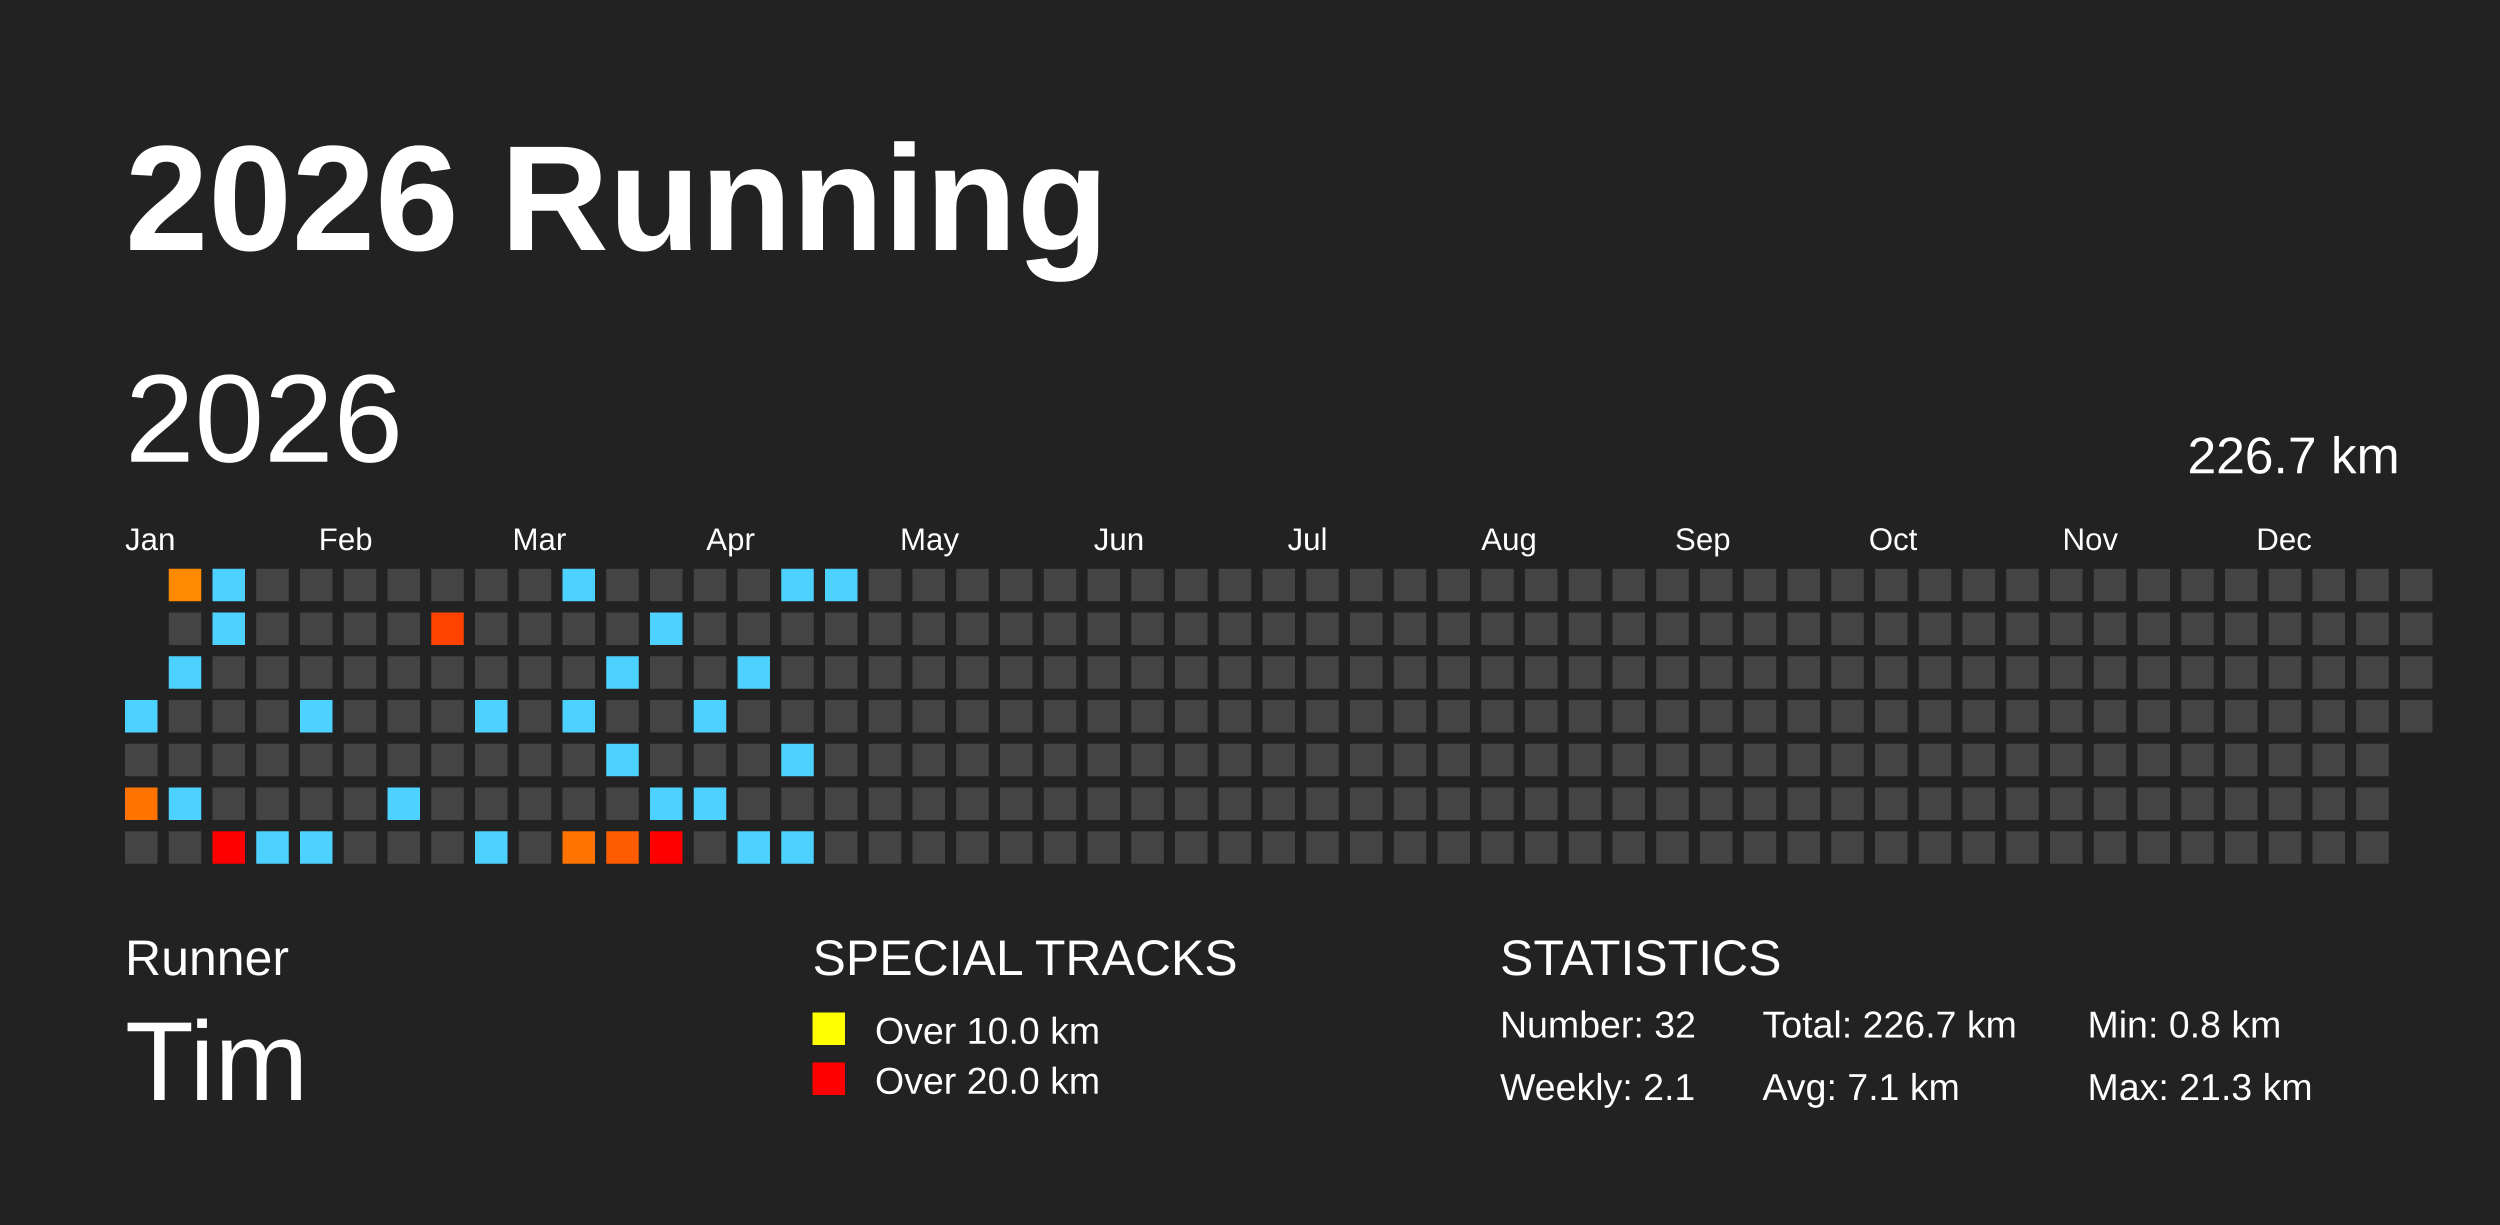
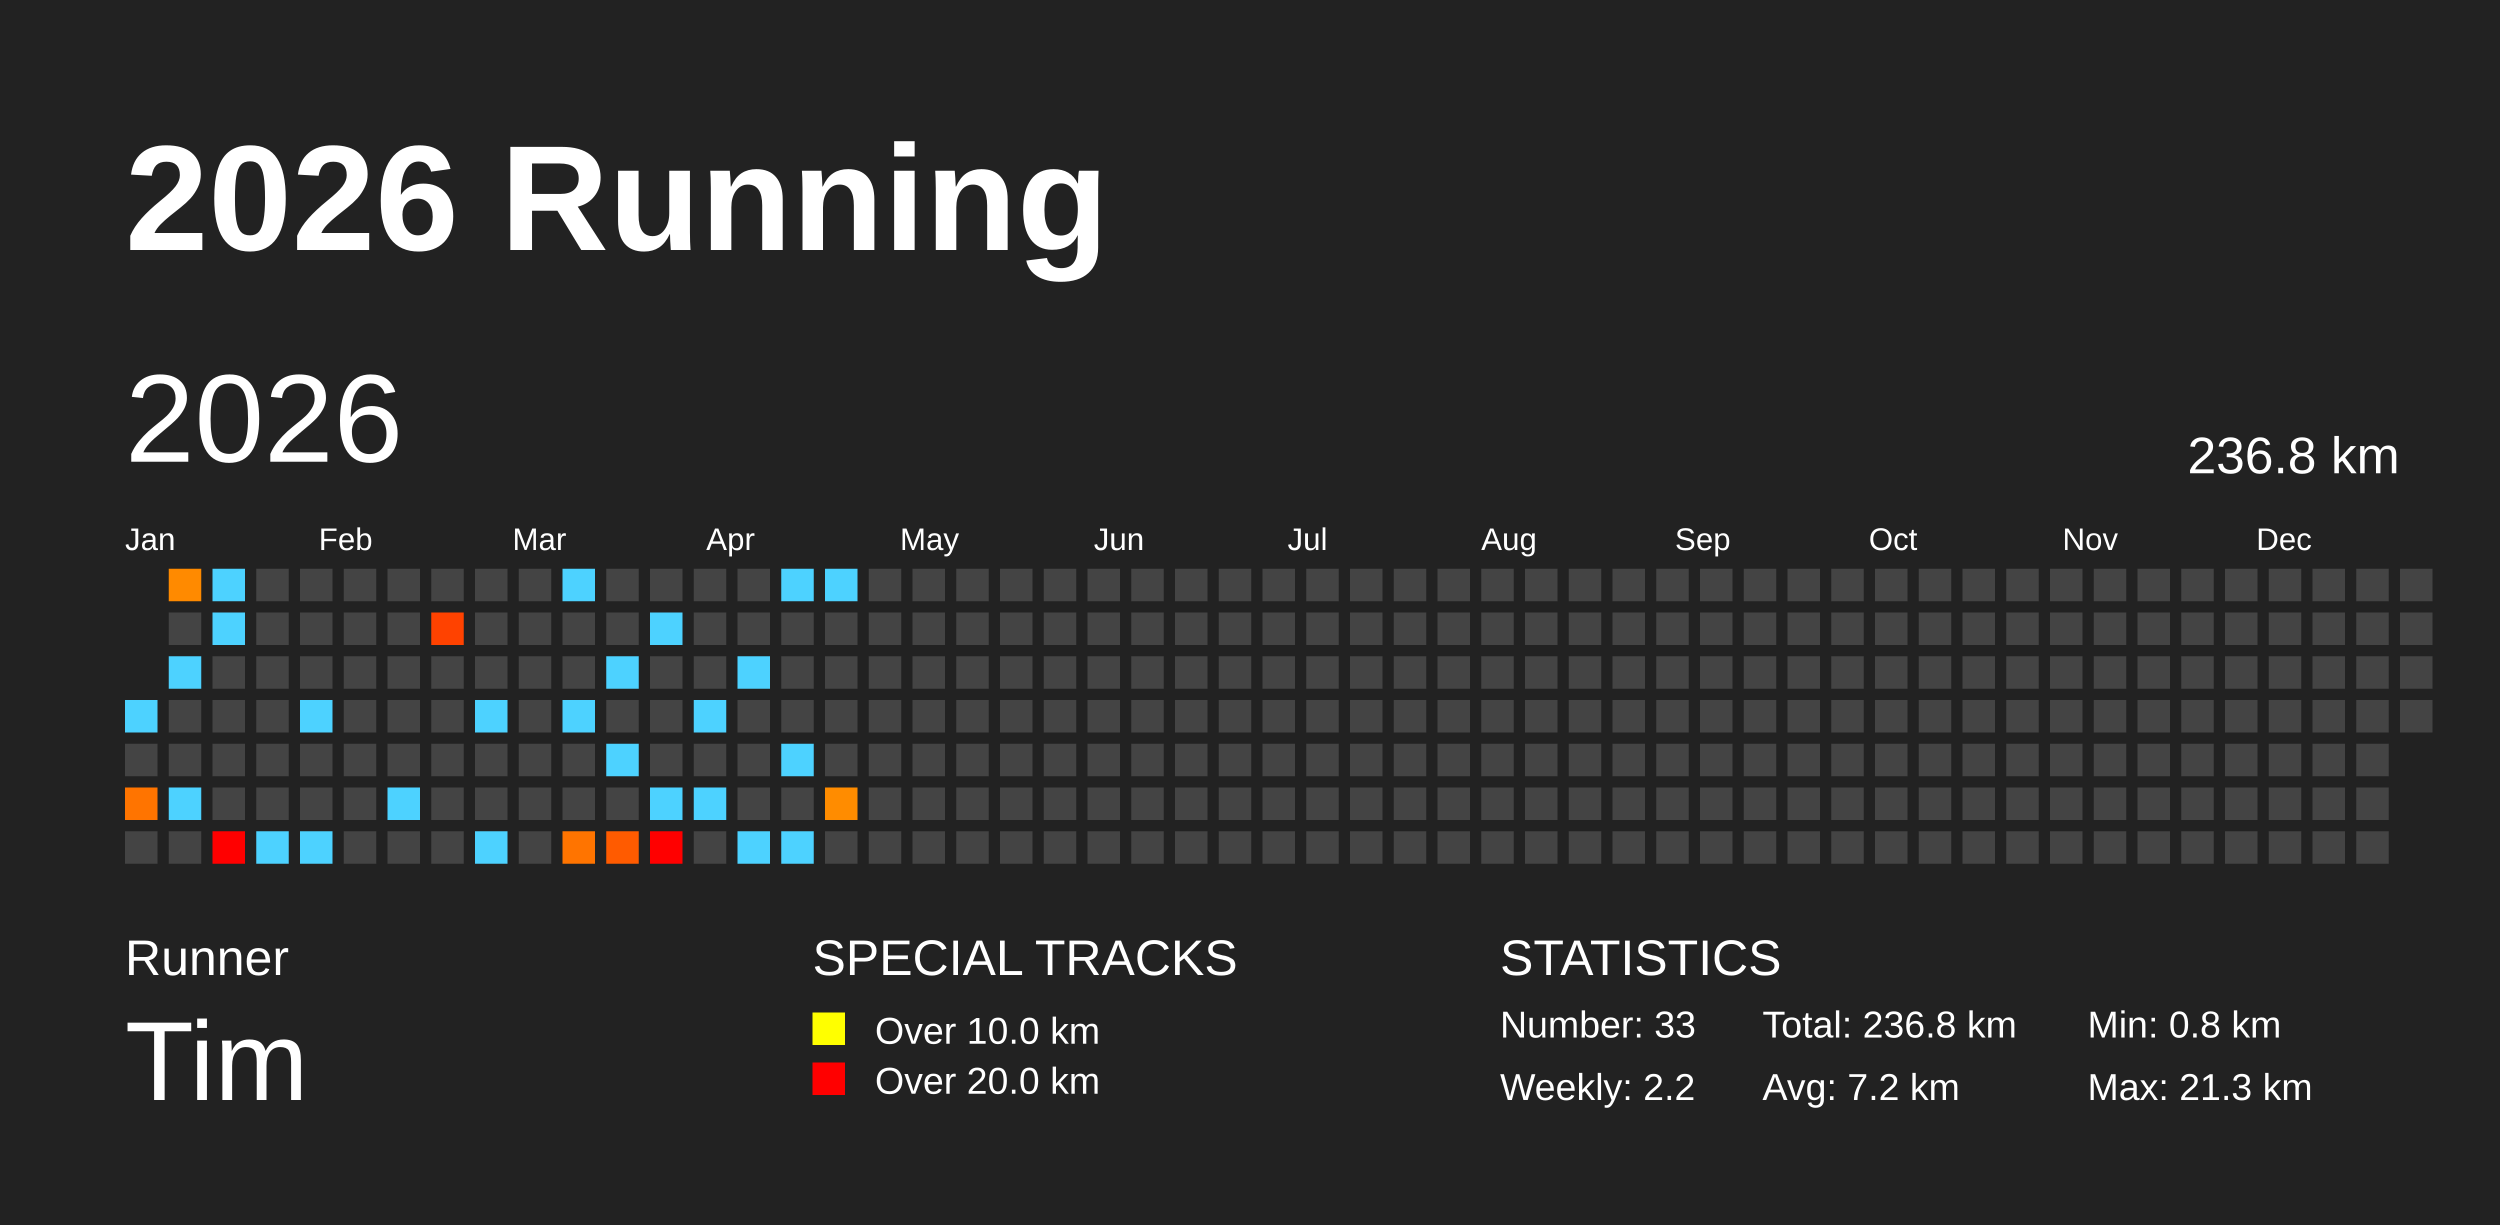
<svg xmlns="http://www.w3.org/2000/svg" baseProfile="full" height="98mm" version="1.1" viewBox="0,0,200,98" width="200mm">
  <defs />
  <rect fill="#222222" height="98" width="200" x="0" y="0" />
  <text fill="#FFFFFF" style="font-size:12px; font-family:Arial; font-weight:bold;" x="10" y="20">2026 Running</text>
  <text fill="#FFFFFF" style="font-size:4px; font-family:Arial" x="10" y="78">Runner</text>
  <text fill="#FFFFFF" style="font-size:9px; font-family:Arial" x="10" y="88">Tim</text>
  <text fill="#FFFFFF" style="font-size:4px; font-family:Arial" x="65" y="78">SPECIAL TRACKS</text>
  <rect fill="yellow" height="2.6" width="2.6" x="65" y="81" />
  <text fill="#FFFFFF" style="font-size:3px; font-family:Arial" x="70" y="83.5">Over 10.0 km</text>
  <rect fill="red" height="2.6" width="2.6" x="65" y="85" />
  <text fill="#FFFFFF" style="font-size:3px; font-family:Arial" x="70" y="87.5">Over 20.0 km</text>
  <text fill="#FFFFFF" style="font-size:4px; font-family:Arial" x="120" y="78">STATISTICS</text>
-   <text fill="#FFFFFF" style="font-size:3px; font-family:Arial" x="120" y="83">Number: 32</text>
-   <text fill="#FFFFFF" style="font-size:3px; font-family:Arial" x="120" y="88">Weekly: 2.1</text>
-   <text fill="#FFFFFF" style="font-size:3px; font-family:Arial" x="141" y="83">Total: 226.7 km</text>
-   <text fill="#FFFFFF" style="font-size:3px; font-family:Arial" x="141" y="88">Avg: 7.1 km</text>
+   <text fill="#FFFFFF" style="font-size:3px; font-family:Arial" x="120" y="83">Number: 33</text>
+   <text fill="#FFFFFF" style="font-size:3px; font-family:Arial" x="120" y="88">Weekly: 2.2</text>
+   <text fill="#FFFFFF" style="font-size:3px; font-family:Arial" x="141" y="83">Total: 236.8 km</text>
+   <text fill="#FFFFFF" style="font-size:3px; font-family:Arial" x="141" y="88">Avg: 7.2 km</text>
  <text fill="#FFFFFF" style="font-size:3px; font-family:Arial" x="167" y="83">Min: 0.8 km</text>
  <text fill="#FFFFFF" style="font-size:3px; font-family:Arial" x="167" y="88">Max: 21.3 km</text>
  <text dominant-baseline="hanging" fill="#FFFFFF" style="font-size:10.0px; font-family:Arial;" x="10" y="30">2026</text>
-   <text dominant-baseline="hanging" fill="#FFFFFF" style="font-size:4.125px; font-family:Arial;" x="175" y="35">226.7 km</text>
+   <text dominant-baseline="hanging" fill="#FFFFFF" style="font-size:4.125px; font-family:Arial;" x="175" y="35">236.8 km</text>
  <text fill="#FFFFFF" style="font-size:2.5px; font-family:Arial" x="10.0" y="44">Jan</text>
  <text fill="#FFFFFF" style="font-size:2.5px; font-family:Arial" x="25.5" y="44">Feb</text>
  <text fill="#FFFFFF" style="font-size:2.5px; font-family:Arial" x="41.0" y="44">Mar</text>
  <text fill="#FFFFFF" style="font-size:2.5px; font-family:Arial" x="56.5" y="44">Apr</text>
  <text fill="#FFFFFF" style="font-size:2.5px; font-family:Arial" x="72.0" y="44">May</text>
  <text fill="#FFFFFF" style="font-size:2.5px; font-family:Arial" x="87.5" y="44">Jun</text>
  <text fill="#FFFFFF" style="font-size:2.5px; font-family:Arial" x="103.0" y="44">Jul</text>
  <text fill="#FFFFFF" style="font-size:2.5px; font-family:Arial" x="118.5" y="44">Aug</text>
  <text fill="#FFFFFF" style="font-size:2.5px; font-family:Arial" x="134.0" y="44">Sep</text>
  <text fill="#FFFFFF" style="font-size:2.5px; font-family:Arial" x="149.5" y="44">Oct</text>
  <text fill="#FFFFFF" style="font-size:2.5px; font-family:Arial" x="165.0" y="44">Nov</text>
  <text fill="#FFFFFF" style="font-size:2.5px; font-family:Arial" x="180.5" y="44">Dec</text>
  <rect fill="#4dd2ff" height="2.6" width="2.6" x="10.0" y="56.0" />
  <rect fill="#444444" height="2.6" width="2.6" x="10.0" y="59.5" />
  <rect fill="#ff7400" height="2.6" width="2.6" x="10.0" y="63.0" />
  <rect fill="#444444" height="2.6" width="2.6" x="10.0" y="66.5" />
  <rect fill="#ff8a00" height="2.6" width="2.6" x="13.5" y="45.5" />
  <rect fill="#444444" height="2.6" width="2.6" x="13.5" y="49.0" />
  <rect fill="#4dd2ff" height="2.6" width="2.6" x="13.5" y="52.5" />
  <rect fill="#444444" height="2.6" width="2.6" x="13.5" y="56.0" />
  <rect fill="#444444" height="2.6" width="2.6" x="13.5" y="59.5" />
  <rect fill="#4dd2ff" height="2.6" width="2.6" x="13.5" y="63.0" />
  <rect fill="#444444" height="2.6" width="2.6" x="13.5" y="66.5" />
  <rect fill="#4dd2ff" height="2.6" width="2.6" x="17.0" y="45.5" />
  <rect fill="#4dd2ff" height="2.6" width="2.6" x="17.0" y="49.0" />
  <rect fill="#444444" height="2.6" width="2.6" x="17.0" y="52.5" />
  <rect fill="#444444" height="2.6" width="2.6" x="17.0" y="56.0" />
  <rect fill="#444444" height="2.6" width="2.6" x="17.0" y="59.5" />
  <rect fill="#444444" height="2.6" width="2.6" x="17.0" y="63.0" />
  <rect fill="red" height="2.6" width="2.6" x="17.0" y="66.5" />
  <rect fill="#444444" height="2.6" width="2.6" x="20.5" y="45.5" />
  <rect fill="#444444" height="2.6" width="2.6" x="20.5" y="49.0" />
  <rect fill="#444444" height="2.6" width="2.6" x="20.5" y="52.5" />
  <rect fill="#444444" height="2.6" width="2.6" x="20.5" y="56.0" />
  <rect fill="#444444" height="2.6" width="2.6" x="20.5" y="59.5" />
  <rect fill="#444444" height="2.6" width="2.6" x="20.5" y="63.0" />
  <rect fill="#4dd2ff" height="2.6" width="2.6" x="20.5" y="66.5" />
  <rect fill="#444444" height="2.6" width="2.6" x="24.0" y="45.5" />
  <rect fill="#444444" height="2.6" width="2.6" x="24.0" y="49.0" />
  <rect fill="#444444" height="2.6" width="2.6" x="24.0" y="52.5" />
  <rect fill="#4dd2ff" height="2.6" width="2.6" x="24.0" y="56.0" />
  <rect fill="#444444" height="2.6" width="2.6" x="24.0" y="59.5" />
  <rect fill="#444444" height="2.6" width="2.6" x="24.0" y="63.0" />
  <rect fill="#4dd2ff" height="2.6" width="2.6" x="24.0" y="66.5" />
  <rect fill="#444444" height="2.6" width="2.6" x="27.5" y="45.5" />
  <rect fill="#444444" height="2.6" width="2.6" x="27.5" y="49.0" />
  <rect fill="#444444" height="2.6" width="2.6" x="27.5" y="52.5" />
  <rect fill="#444444" height="2.6" width="2.6" x="27.5" y="56.0" />
  <rect fill="#444444" height="2.6" width="2.6" x="27.5" y="59.5" />
  <rect fill="#444444" height="2.6" width="2.6" x="27.5" y="63.0" />
  <rect fill="#444444" height="2.6" width="2.6" x="27.5" y="66.5" />
  <rect fill="#444444" height="2.6" width="2.6" x="31.0" y="45.5" />
  <rect fill="#444444" height="2.6" width="2.6" x="31.0" y="49.0" />
  <rect fill="#444444" height="2.6" width="2.6" x="31.0" y="52.5" />
  <rect fill="#444444" height="2.6" width="2.6" x="31.0" y="56.0" />
  <rect fill="#444444" height="2.6" width="2.6" x="31.0" y="59.5" />
  <rect fill="#4dd2ff" height="2.6" width="2.6" x="31.0" y="63.0" />
  <rect fill="#444444" height="2.6" width="2.6" x="31.0" y="66.5" />
  <rect fill="#444444" height="2.6" width="2.6" x="34.5" y="45.5" />
  <rect fill="#ff4200" height="2.6" width="2.6" x="34.5" y="49.0" />
  <rect fill="#444444" height="2.6" width="2.6" x="34.5" y="52.5" />
  <rect fill="#444444" height="2.6" width="2.6" x="34.5" y="56.0" />
  <rect fill="#444444" height="2.6" width="2.6" x="34.5" y="59.5" />
  <rect fill="#444444" height="2.6" width="2.6" x="34.5" y="63.0" />
  <rect fill="#444444" height="2.6" width="2.6" x="34.5" y="66.5" />
  <rect fill="#444444" height="2.6" width="2.6" x="38.0" y="45.5" />
  <rect fill="#444444" height="2.6" width="2.6" x="38.0" y="49.0" />
  <rect fill="#444444" height="2.6" width="2.6" x="38.0" y="52.5" />
  <rect fill="#4dd2ff" height="2.6" width="2.6" x="38.0" y="56.0" />
  <rect fill="#444444" height="2.6" width="2.6" x="38.0" y="59.5" />
  <rect fill="#444444" height="2.6" width="2.6" x="38.0" y="63.0" />
  <rect fill="#4dd2ff" height="2.6" width="2.6" x="38.0" y="66.5" />
  <rect fill="#444444" height="2.6" width="2.6" x="41.5" y="45.5" />
  <rect fill="#444444" height="2.6" width="2.6" x="41.5" y="49.0" />
  <rect fill="#444444" height="2.6" width="2.6" x="41.5" y="52.5" />
  <rect fill="#444444" height="2.6" width="2.6" x="41.5" y="56.0" />
  <rect fill="#444444" height="2.6" width="2.6" x="41.5" y="59.5" />
  <rect fill="#444444" height="2.6" width="2.6" x="41.5" y="63.0" />
  <rect fill="#444444" height="2.6" width="2.6" x="41.5" y="66.5" />
  <rect fill="#4dd2ff" height="2.6" width="2.6" x="45.0" y="45.5" />
  <rect fill="#444444" height="2.6" width="2.6" x="45.0" y="49.0" />
  <rect fill="#444444" height="2.6" width="2.6" x="45.0" y="52.5" />
  <rect fill="#4dd2ff" height="2.6" width="2.6" x="45.0" y="56.0" />
  <rect fill="#444444" height="2.6" width="2.6" x="45.0" y="59.5" />
  <rect fill="#444444" height="2.6" width="2.6" x="45.0" y="63.0" />
  <rect fill="#ff7400" height="2.6" width="2.6" x="45.0" y="66.5" />
  <rect fill="#444444" height="2.6" width="2.6" x="48.5" y="45.5" />
  <rect fill="#444444" height="2.6" width="2.6" x="48.5" y="49.0" />
  <rect fill="#4dd2ff" height="2.6" width="2.6" x="48.5" y="52.5" />
  <rect fill="#444444" height="2.6" width="2.6" x="48.5" y="56.0" />
  <rect fill="#4dd2ff" height="2.6" width="2.6" x="48.5" y="59.5" />
  <rect fill="#444444" height="2.6" width="2.6" x="48.5" y="63.0" />
  <rect fill="#ff5b00" height="2.6" width="2.6" x="48.5" y="66.5" />
  <rect fill="#444444" height="2.6" width="2.6" x="52.0" y="45.5" />
  <rect fill="#4dd2ff" height="2.6" width="2.6" x="52.0" y="49.0" />
  <rect fill="#444444" height="2.6" width="2.6" x="52.0" y="52.5" />
  <rect fill="#444444" height="2.6" width="2.6" x="52.0" y="56.0" />
  <rect fill="#444444" height="2.6" width="2.6" x="52.0" y="59.5" />
  <rect fill="#4dd2ff" height="2.6" width="2.6" x="52.0" y="63.0" />
  <rect fill="red" height="2.6" width="2.6" x="52.0" y="66.5" />
  <rect fill="#444444" height="2.6" width="2.6" x="55.5" y="45.5" />
  <rect fill="#444444" height="2.6" width="2.6" x="55.5" y="49.0" />
  <rect fill="#444444" height="2.6" width="2.6" x="55.5" y="52.5" />
  <rect fill="#4dd2ff" height="2.6" width="2.6" x="55.5" y="56.0" />
  <rect fill="#444444" height="2.6" width="2.6" x="55.5" y="59.5" />
  <rect fill="#4dd2ff" height="2.6" width="2.6" x="55.5" y="63.0" />
  <rect fill="#444444" height="2.6" width="2.6" x="55.5" y="66.5" />
  <rect fill="#444444" height="2.6" width="2.6" x="59.0" y="45.5" />
  <rect fill="#444444" height="2.6" width="2.6" x="59.0" y="49.0" />
  <rect fill="#4dd2ff" height="2.6" width="2.6" x="59.0" y="52.5" />
  <rect fill="#444444" height="2.6" width="2.6" x="59.0" y="56.0" />
  <rect fill="#444444" height="2.6" width="2.6" x="59.0" y="59.5" />
  <rect fill="#444444" height="2.6" width="2.6" x="59.0" y="63.0" />
  <rect fill="#4dd2ff" height="2.6" width="2.6" x="59.0" y="66.5" />
  <rect fill="#4dd2ff" height="2.6" width="2.6" x="62.5" y="45.5" />
  <rect fill="#444444" height="2.6" width="2.6" x="62.5" y="49.0" />
  <rect fill="#444444" height="2.6" width="2.6" x="62.5" y="52.5" />
  <rect fill="#444444" height="2.6" width="2.6" x="62.5" y="56.0" />
  <rect fill="#4dd2ff" height="2.6" width="2.6" x="62.5" y="59.5" />
  <rect fill="#444444" height="2.6" width="2.6" x="62.5" y="63.0" />
  <rect fill="#4dd2ff" height="2.6" width="2.6" x="62.5" y="66.5" />
  <rect fill="#4dd2ff" height="2.6" width="2.6" x="66.0" y="45.5" />
  <rect fill="#444444" height="2.6" width="2.6" x="66.0" y="49.0" />
  <rect fill="#444444" height="2.6" width="2.6" x="66.0" y="52.5" />
  <rect fill="#444444" height="2.6" width="2.6" x="66.0" y="56.0" />
  <rect fill="#444444" height="2.6" width="2.6" x="66.0" y="59.5" />
-   <rect fill="#444444" height="2.6" width="2.6" x="66.0" y="63.0" />
+   <rect fill="#ff8c00" height="2.6" width="2.6" x="66.0" y="63.0" />
  <rect fill="#444444" height="2.6" width="2.6" x="66.0" y="66.5" />
  <rect fill="#444444" height="2.6" width="2.6" x="69.5" y="45.5" />
  <rect fill="#444444" height="2.6" width="2.6" x="69.5" y="49.0" />
  <rect fill="#444444" height="2.6" width="2.6" x="69.5" y="52.5" />
  <rect fill="#444444" height="2.6" width="2.6" x="69.5" y="56.0" />
  <rect fill="#444444" height="2.6" width="2.6" x="69.5" y="59.5" />
  <rect fill="#444444" height="2.6" width="2.6" x="69.5" y="63.0" />
  <rect fill="#444444" height="2.6" width="2.6" x="69.5" y="66.5" />
  <rect fill="#444444" height="2.6" width="2.6" x="73.0" y="45.5" />
  <rect fill="#444444" height="2.6" width="2.6" x="73.0" y="49.0" />
  <rect fill="#444444" height="2.6" width="2.6" x="73.0" y="52.5" />
  <rect fill="#444444" height="2.6" width="2.6" x="73.0" y="56.0" />
  <rect fill="#444444" height="2.6" width="2.6" x="73.0" y="59.5" />
  <rect fill="#444444" height="2.6" width="2.6" x="73.0" y="63.0" />
  <rect fill="#444444" height="2.6" width="2.6" x="73.0" y="66.5" />
  <rect fill="#444444" height="2.6" width="2.6" x="76.5" y="45.5" />
  <rect fill="#444444" height="2.6" width="2.6" x="76.5" y="49.0" />
  <rect fill="#444444" height="2.6" width="2.6" x="76.5" y="52.5" />
  <rect fill="#444444" height="2.6" width="2.6" x="76.5" y="56.0" />
  <rect fill="#444444" height="2.6" width="2.6" x="76.5" y="59.5" />
  <rect fill="#444444" height="2.6" width="2.6" x="76.5" y="63.0" />
  <rect fill="#444444" height="2.6" width="2.6" x="76.5" y="66.5" />
  <rect fill="#444444" height="2.6" width="2.6" x="80.0" y="45.5" />
  <rect fill="#444444" height="2.6" width="2.6" x="80.0" y="49.0" />
  <rect fill="#444444" height="2.6" width="2.6" x="80.0" y="52.5" />
  <rect fill="#444444" height="2.6" width="2.6" x="80.0" y="56.0" />
  <rect fill="#444444" height="2.6" width="2.6" x="80.0" y="59.5" />
  <rect fill="#444444" height="2.6" width="2.6" x="80.0" y="63.0" />
  <rect fill="#444444" height="2.6" width="2.6" x="80.0" y="66.5" />
  <rect fill="#444444" height="2.6" width="2.6" x="83.5" y="45.5" />
  <rect fill="#444444" height="2.6" width="2.6" x="83.5" y="49.0" />
  <rect fill="#444444" height="2.6" width="2.6" x="83.5" y="52.5" />
  <rect fill="#444444" height="2.6" width="2.6" x="83.5" y="56.0" />
  <rect fill="#444444" height="2.6" width="2.6" x="83.5" y="59.5" />
  <rect fill="#444444" height="2.6" width="2.6" x="83.5" y="63.0" />
  <rect fill="#444444" height="2.6" width="2.6" x="83.5" y="66.5" />
  <rect fill="#444444" height="2.6" width="2.6" x="87.0" y="45.5" />
  <rect fill="#444444" height="2.6" width="2.6" x="87.0" y="49.0" />
  <rect fill="#444444" height="2.6" width="2.6" x="87.0" y="52.5" />
  <rect fill="#444444" height="2.6" width="2.6" x="87.0" y="56.0" />
  <rect fill="#444444" height="2.6" width="2.6" x="87.0" y="59.5" />
  <rect fill="#444444" height="2.6" width="2.6" x="87.0" y="63.0" />
  <rect fill="#444444" height="2.6" width="2.6" x="87.0" y="66.5" />
  <rect fill="#444444" height="2.6" width="2.6" x="90.5" y="45.5" />
  <rect fill="#444444" height="2.6" width="2.6" x="90.5" y="49.0" />
  <rect fill="#444444" height="2.6" width="2.6" x="90.5" y="52.5" />
  <rect fill="#444444" height="2.6" width="2.6" x="90.5" y="56.0" />
  <rect fill="#444444" height="2.6" width="2.6" x="90.5" y="59.5" />
  <rect fill="#444444" height="2.6" width="2.6" x="90.5" y="63.0" />
  <rect fill="#444444" height="2.6" width="2.6" x="90.5" y="66.5" />
  <rect fill="#444444" height="2.6" width="2.6" x="94.0" y="45.5" />
  <rect fill="#444444" height="2.6" width="2.6" x="94.0" y="49.0" />
  <rect fill="#444444" height="2.6" width="2.6" x="94.0" y="52.5" />
  <rect fill="#444444" height="2.6" width="2.6" x="94.0" y="56.0" />
  <rect fill="#444444" height="2.6" width="2.6" x="94.0" y="59.5" />
  <rect fill="#444444" height="2.6" width="2.6" x="94.0" y="63.0" />
  <rect fill="#444444" height="2.6" width="2.6" x="94.0" y="66.5" />
  <rect fill="#444444" height="2.6" width="2.6" x="97.5" y="45.5" />
  <rect fill="#444444" height="2.6" width="2.6" x="97.5" y="49.0" />
  <rect fill="#444444" height="2.6" width="2.6" x="97.5" y="52.5" />
  <rect fill="#444444" height="2.6" width="2.6" x="97.5" y="56.0" />
  <rect fill="#444444" height="2.6" width="2.6" x="97.5" y="59.5" />
  <rect fill="#444444" height="2.6" width="2.6" x="97.5" y="63.0" />
  <rect fill="#444444" height="2.6" width="2.6" x="97.5" y="66.5" />
  <rect fill="#444444" height="2.6" width="2.6" x="101.0" y="45.5" />
  <rect fill="#444444" height="2.6" width="2.6" x="101.0" y="49.0" />
  <rect fill="#444444" height="2.6" width="2.6" x="101.0" y="52.5" />
  <rect fill="#444444" height="2.6" width="2.6" x="101.0" y="56.0" />
  <rect fill="#444444" height="2.6" width="2.6" x="101.0" y="59.5" />
  <rect fill="#444444" height="2.6" width="2.6" x="101.0" y="63.0" />
  <rect fill="#444444" height="2.6" width="2.6" x="101.0" y="66.5" />
  <rect fill="#444444" height="2.6" width="2.6" x="104.5" y="45.5" />
  <rect fill="#444444" height="2.6" width="2.6" x="104.5" y="49.0" />
  <rect fill="#444444" height="2.6" width="2.6" x="104.5" y="52.5" />
  <rect fill="#444444" height="2.6" width="2.6" x="104.5" y="56.0" />
  <rect fill="#444444" height="2.6" width="2.6" x="104.5" y="59.5" />
  <rect fill="#444444" height="2.6" width="2.6" x="104.5" y="63.0" />
  <rect fill="#444444" height="2.6" width="2.6" x="104.5" y="66.5" />
  <rect fill="#444444" height="2.6" width="2.6" x="108.0" y="45.5" />
  <rect fill="#444444" height="2.6" width="2.6" x="108.0" y="49.0" />
  <rect fill="#444444" height="2.6" width="2.6" x="108.0" y="52.5" />
  <rect fill="#444444" height="2.6" width="2.6" x="108.0" y="56.0" />
  <rect fill="#444444" height="2.6" width="2.6" x="108.0" y="59.5" />
  <rect fill="#444444" height="2.6" width="2.6" x="108.0" y="63.0" />
  <rect fill="#444444" height="2.6" width="2.6" x="108.0" y="66.5" />
  <rect fill="#444444" height="2.6" width="2.6" x="111.5" y="45.5" />
  <rect fill="#444444" height="2.6" width="2.6" x="111.5" y="49.0" />
  <rect fill="#444444" height="2.6" width="2.6" x="111.5" y="52.5" />
  <rect fill="#444444" height="2.6" width="2.6" x="111.5" y="56.0" />
  <rect fill="#444444" height="2.6" width="2.6" x="111.5" y="59.5" />
  <rect fill="#444444" height="2.6" width="2.6" x="111.5" y="63.0" />
  <rect fill="#444444" height="2.6" width="2.6" x="111.5" y="66.5" />
  <rect fill="#444444" height="2.6" width="2.6" x="115.0" y="45.5" />
  <rect fill="#444444" height="2.6" width="2.6" x="115.0" y="49.0" />
  <rect fill="#444444" height="2.6" width="2.6" x="115.0" y="52.5" />
  <rect fill="#444444" height="2.6" width="2.6" x="115.0" y="56.0" />
  <rect fill="#444444" height="2.6" width="2.6" x="115.0" y="59.5" />
  <rect fill="#444444" height="2.6" width="2.6" x="115.0" y="63.0" />
  <rect fill="#444444" height="2.6" width="2.6" x="115.0" y="66.5" />
  <rect fill="#444444" height="2.6" width="2.6" x="118.5" y="45.5" />
  <rect fill="#444444" height="2.6" width="2.6" x="118.5" y="49.0" />
  <rect fill="#444444" height="2.6" width="2.6" x="118.5" y="52.5" />
  <rect fill="#444444" height="2.6" width="2.6" x="118.5" y="56.0" />
  <rect fill="#444444" height="2.6" width="2.6" x="118.5" y="59.5" />
  <rect fill="#444444" height="2.6" width="2.6" x="118.5" y="63.0" />
  <rect fill="#444444" height="2.6" width="2.6" x="118.5" y="66.5" />
  <rect fill="#444444" height="2.6" width="2.6" x="122.0" y="45.5" />
  <rect fill="#444444" height="2.6" width="2.6" x="122.0" y="49.0" />
  <rect fill="#444444" height="2.6" width="2.6" x="122.0" y="52.5" />
  <rect fill="#444444" height="2.6" width="2.6" x="122.0" y="56.0" />
  <rect fill="#444444" height="2.6" width="2.6" x="122.0" y="59.5" />
  <rect fill="#444444" height="2.6" width="2.6" x="122.0" y="63.0" />
  <rect fill="#444444" height="2.6" width="2.6" x="122.0" y="66.5" />
  <rect fill="#444444" height="2.6" width="2.6" x="125.5" y="45.5" />
  <rect fill="#444444" height="2.6" width="2.6" x="125.5" y="49.0" />
  <rect fill="#444444" height="2.6" width="2.6" x="125.5" y="52.5" />
  <rect fill="#444444" height="2.6" width="2.6" x="125.5" y="56.0" />
  <rect fill="#444444" height="2.6" width="2.6" x="125.5" y="59.5" />
  <rect fill="#444444" height="2.6" width="2.6" x="125.5" y="63.0" />
  <rect fill="#444444" height="2.6" width="2.6" x="125.5" y="66.5" />
  <rect fill="#444444" height="2.6" width="2.6" x="129.0" y="45.5" />
  <rect fill="#444444" height="2.6" width="2.6" x="129.0" y="49.0" />
  <rect fill="#444444" height="2.6" width="2.6" x="129.0" y="52.5" />
  <rect fill="#444444" height="2.6" width="2.6" x="129.0" y="56.0" />
  <rect fill="#444444" height="2.6" width="2.6" x="129.0" y="59.5" />
  <rect fill="#444444" height="2.6" width="2.6" x="129.0" y="63.0" />
  <rect fill="#444444" height="2.6" width="2.6" x="129.0" y="66.5" />
  <rect fill="#444444" height="2.6" width="2.6" x="132.5" y="45.5" />
  <rect fill="#444444" height="2.6" width="2.6" x="132.5" y="49.0" />
  <rect fill="#444444" height="2.6" width="2.6" x="132.5" y="52.5" />
  <rect fill="#444444" height="2.6" width="2.6" x="132.5" y="56.0" />
  <rect fill="#444444" height="2.6" width="2.6" x="132.5" y="59.5" />
  <rect fill="#444444" height="2.6" width="2.6" x="132.5" y="63.0" />
  <rect fill="#444444" height="2.6" width="2.6" x="132.5" y="66.5" />
  <rect fill="#444444" height="2.6" width="2.6" x="136.0" y="45.5" />
  <rect fill="#444444" height="2.6" width="2.6" x="136.0" y="49.0" />
  <rect fill="#444444" height="2.6" width="2.6" x="136.0" y="52.5" />
  <rect fill="#444444" height="2.6" width="2.6" x="136.0" y="56.0" />
  <rect fill="#444444" height="2.6" width="2.6" x="136.0" y="59.5" />
  <rect fill="#444444" height="2.6" width="2.6" x="136.0" y="63.0" />
  <rect fill="#444444" height="2.6" width="2.6" x="136.0" y="66.5" />
  <rect fill="#444444" height="2.6" width="2.6" x="139.5" y="45.5" />
  <rect fill="#444444" height="2.6" width="2.6" x="139.5" y="49.0" />
  <rect fill="#444444" height="2.6" width="2.6" x="139.5" y="52.5" />
  <rect fill="#444444" height="2.6" width="2.6" x="139.5" y="56.0" />
  <rect fill="#444444" height="2.6" width="2.6" x="139.5" y="59.5" />
  <rect fill="#444444" height="2.6" width="2.6" x="139.5" y="63.0" />
  <rect fill="#444444" height="2.6" width="2.6" x="139.5" y="66.5" />
  <rect fill="#444444" height="2.6" width="2.6" x="143.0" y="45.5" />
  <rect fill="#444444" height="2.6" width="2.6" x="143.0" y="49.0" />
  <rect fill="#444444" height="2.6" width="2.6" x="143.0" y="52.5" />
  <rect fill="#444444" height="2.6" width="2.6" x="143.0" y="56.0" />
  <rect fill="#444444" height="2.6" width="2.6" x="143.0" y="59.5" />
  <rect fill="#444444" height="2.6" width="2.6" x="143.0" y="63.0" />
  <rect fill="#444444" height="2.6" width="2.6" x="143.0" y="66.5" />
  <rect fill="#444444" height="2.6" width="2.6" x="146.5" y="45.5" />
  <rect fill="#444444" height="2.6" width="2.6" x="146.5" y="49.0" />
  <rect fill="#444444" height="2.6" width="2.6" x="146.5" y="52.5" />
  <rect fill="#444444" height="2.6" width="2.6" x="146.5" y="56.0" />
  <rect fill="#444444" height="2.6" width="2.6" x="146.5" y="59.5" />
  <rect fill="#444444" height="2.6" width="2.6" x="146.5" y="63.0" />
  <rect fill="#444444" height="2.6" width="2.6" x="146.5" y="66.5" />
  <rect fill="#444444" height="2.6" width="2.6" x="150.0" y="45.5" />
  <rect fill="#444444" height="2.6" width="2.6" x="150.0" y="49.0" />
  <rect fill="#444444" height="2.6" width="2.6" x="150.0" y="52.5" />
  <rect fill="#444444" height="2.6" width="2.6" x="150.0" y="56.0" />
  <rect fill="#444444" height="2.6" width="2.6" x="150.0" y="59.5" />
  <rect fill="#444444" height="2.6" width="2.6" x="150.0" y="63.0" />
  <rect fill="#444444" height="2.6" width="2.6" x="150.0" y="66.5" />
  <rect fill="#444444" height="2.6" width="2.6" x="153.5" y="45.5" />
  <rect fill="#444444" height="2.6" width="2.6" x="153.5" y="49.0" />
  <rect fill="#444444" height="2.6" width="2.6" x="153.5" y="52.5" />
  <rect fill="#444444" height="2.6" width="2.6" x="153.5" y="56.0" />
  <rect fill="#444444" height="2.6" width="2.6" x="153.5" y="59.5" />
  <rect fill="#444444" height="2.6" width="2.6" x="153.5" y="63.0" />
  <rect fill="#444444" height="2.6" width="2.6" x="153.5" y="66.5" />
  <rect fill="#444444" height="2.6" width="2.6" x="157.0" y="45.5" />
  <rect fill="#444444" height="2.6" width="2.6" x="157.0" y="49.0" />
  <rect fill="#444444" height="2.6" width="2.6" x="157.0" y="52.5" />
  <rect fill="#444444" height="2.6" width="2.6" x="157.0" y="56.0" />
  <rect fill="#444444" height="2.6" width="2.6" x="157.0" y="59.5" />
  <rect fill="#444444" height="2.6" width="2.6" x="157.0" y="63.0" />
  <rect fill="#444444" height="2.6" width="2.6" x="157.0" y="66.5" />
  <rect fill="#444444" height="2.6" width="2.6" x="160.5" y="45.5" />
  <rect fill="#444444" height="2.6" width="2.6" x="160.5" y="49.0" />
  <rect fill="#444444" height="2.6" width="2.6" x="160.5" y="52.5" />
  <rect fill="#444444" height="2.6" width="2.6" x="160.5" y="56.0" />
  <rect fill="#444444" height="2.6" width="2.6" x="160.5" y="59.5" />
  <rect fill="#444444" height="2.6" width="2.6" x="160.5" y="63.0" />
  <rect fill="#444444" height="2.6" width="2.6" x="160.5" y="66.5" />
  <rect fill="#444444" height="2.6" width="2.6" x="164.0" y="45.5" />
  <rect fill="#444444" height="2.6" width="2.6" x="164.0" y="49.0" />
  <rect fill="#444444" height="2.6" width="2.6" x="164.0" y="52.5" />
  <rect fill="#444444" height="2.6" width="2.6" x="164.0" y="56.0" />
  <rect fill="#444444" height="2.6" width="2.6" x="164.0" y="59.5" />
  <rect fill="#444444" height="2.6" width="2.6" x="164.0" y="63.0" />
  <rect fill="#444444" height="2.6" width="2.6" x="164.0" y="66.5" />
  <rect fill="#444444" height="2.6" width="2.6" x="167.5" y="45.5" />
  <rect fill="#444444" height="2.6" width="2.6" x="167.5" y="49.0" />
  <rect fill="#444444" height="2.6" width="2.6" x="167.5" y="52.5" />
  <rect fill="#444444" height="2.6" width="2.6" x="167.5" y="56.0" />
  <rect fill="#444444" height="2.6" width="2.6" x="167.5" y="59.5" />
  <rect fill="#444444" height="2.6" width="2.6" x="167.5" y="63.0" />
  <rect fill="#444444" height="2.6" width="2.6" x="167.5" y="66.5" />
  <rect fill="#444444" height="2.6" width="2.6" x="171.0" y="45.5" />
  <rect fill="#444444" height="2.6" width="2.6" x="171.0" y="49.0" />
  <rect fill="#444444" height="2.6" width="2.6" x="171.0" y="52.5" />
  <rect fill="#444444" height="2.6" width="2.6" x="171.0" y="56.0" />
  <rect fill="#444444" height="2.6" width="2.6" x="171.0" y="59.5" />
  <rect fill="#444444" height="2.6" width="2.6" x="171.0" y="63.0" />
  <rect fill="#444444" height="2.6" width="2.6" x="171.0" y="66.5" />
  <rect fill="#444444" height="2.6" width="2.6" x="174.5" y="45.5" />
  <rect fill="#444444" height="2.6" width="2.6" x="174.5" y="49.0" />
  <rect fill="#444444" height="2.6" width="2.6" x="174.5" y="52.5" />
  <rect fill="#444444" height="2.6" width="2.6" x="174.5" y="56.0" />
  <rect fill="#444444" height="2.6" width="2.6" x="174.5" y="59.5" />
  <rect fill="#444444" height="2.6" width="2.6" x="174.5" y="63.0" />
  <rect fill="#444444" height="2.6" width="2.6" x="174.5" y="66.5" />
  <rect fill="#444444" height="2.6" width="2.6" x="178.0" y="45.5" />
  <rect fill="#444444" height="2.6" width="2.6" x="178.0" y="49.0" />
  <rect fill="#444444" height="2.6" width="2.6" x="178.0" y="52.5" />
  <rect fill="#444444" height="2.6" width="2.6" x="178.0" y="56.0" />
  <rect fill="#444444" height="2.6" width="2.6" x="178.0" y="59.5" />
  <rect fill="#444444" height="2.6" width="2.6" x="178.0" y="63.0" />
  <rect fill="#444444" height="2.6" width="2.6" x="178.0" y="66.5" />
  <rect fill="#444444" height="2.6" width="2.6" x="181.5" y="45.5" />
  <rect fill="#444444" height="2.6" width="2.6" x="181.5" y="49.0" />
  <rect fill="#444444" height="2.6" width="2.6" x="181.5" y="52.5" />
  <rect fill="#444444" height="2.6" width="2.6" x="181.5" y="56.0" />
  <rect fill="#444444" height="2.6" width="2.6" x="181.5" y="59.5" />
  <rect fill="#444444" height="2.6" width="2.6" x="181.5" y="63.0" />
  <rect fill="#444444" height="2.6" width="2.6" x="181.5" y="66.5" />
  <rect fill="#444444" height="2.6" width="2.6" x="185.0" y="45.5" />
  <rect fill="#444444" height="2.6" width="2.6" x="185.0" y="49.0" />
  <rect fill="#444444" height="2.6" width="2.6" x="185.0" y="52.5" />
  <rect fill="#444444" height="2.6" width="2.6" x="185.0" y="56.0" />
  <rect fill="#444444" height="2.6" width="2.6" x="185.0" y="59.5" />
  <rect fill="#444444" height="2.6" width="2.6" x="185.0" y="63.0" />
  <rect fill="#444444" height="2.6" width="2.6" x="185.0" y="66.5" />
  <rect fill="#444444" height="2.6" width="2.6" x="188.5" y="45.5" />
  <rect fill="#444444" height="2.6" width="2.6" x="188.5" y="49.0" />
  <rect fill="#444444" height="2.6" width="2.6" x="188.5" y="52.5" />
  <rect fill="#444444" height="2.6" width="2.6" x="188.5" y="56.0" />
  <rect fill="#444444" height="2.6" width="2.6" x="188.5" y="59.5" />
  <rect fill="#444444" height="2.6" width="2.6" x="188.5" y="63.0" />
  <rect fill="#444444" height="2.6" width="2.6" x="188.5" y="66.5" />
  <rect fill="#444444" height="2.6" width="2.6" x="192.0" y="45.5" />
  <rect fill="#444444" height="2.6" width="2.6" x="192.0" y="49.0" />
  <rect fill="#444444" height="2.6" width="2.6" x="192.0" y="52.5" />
  <rect fill="#444444" height="2.6" width="2.6" x="192.0" y="56.0" />
</svg>
